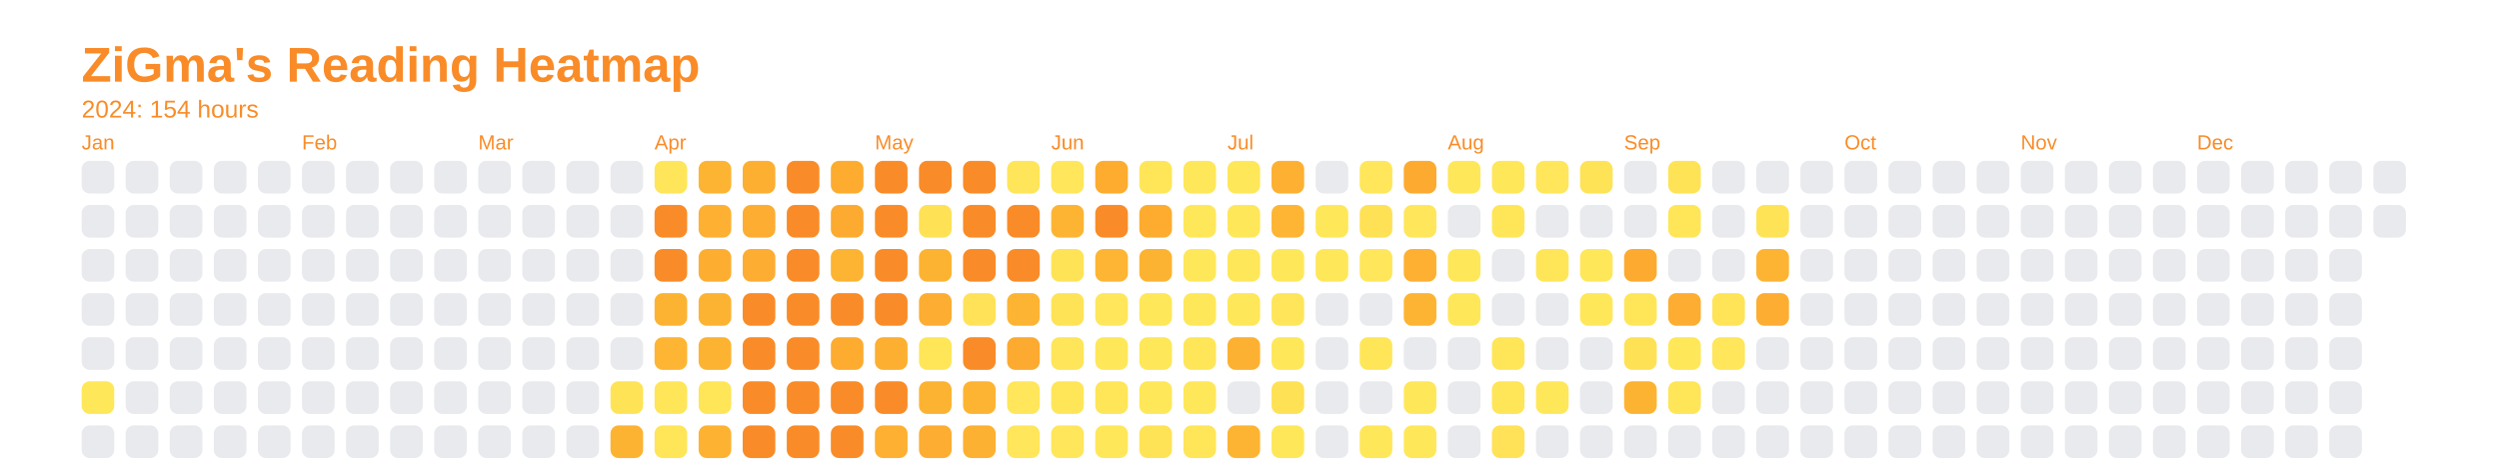
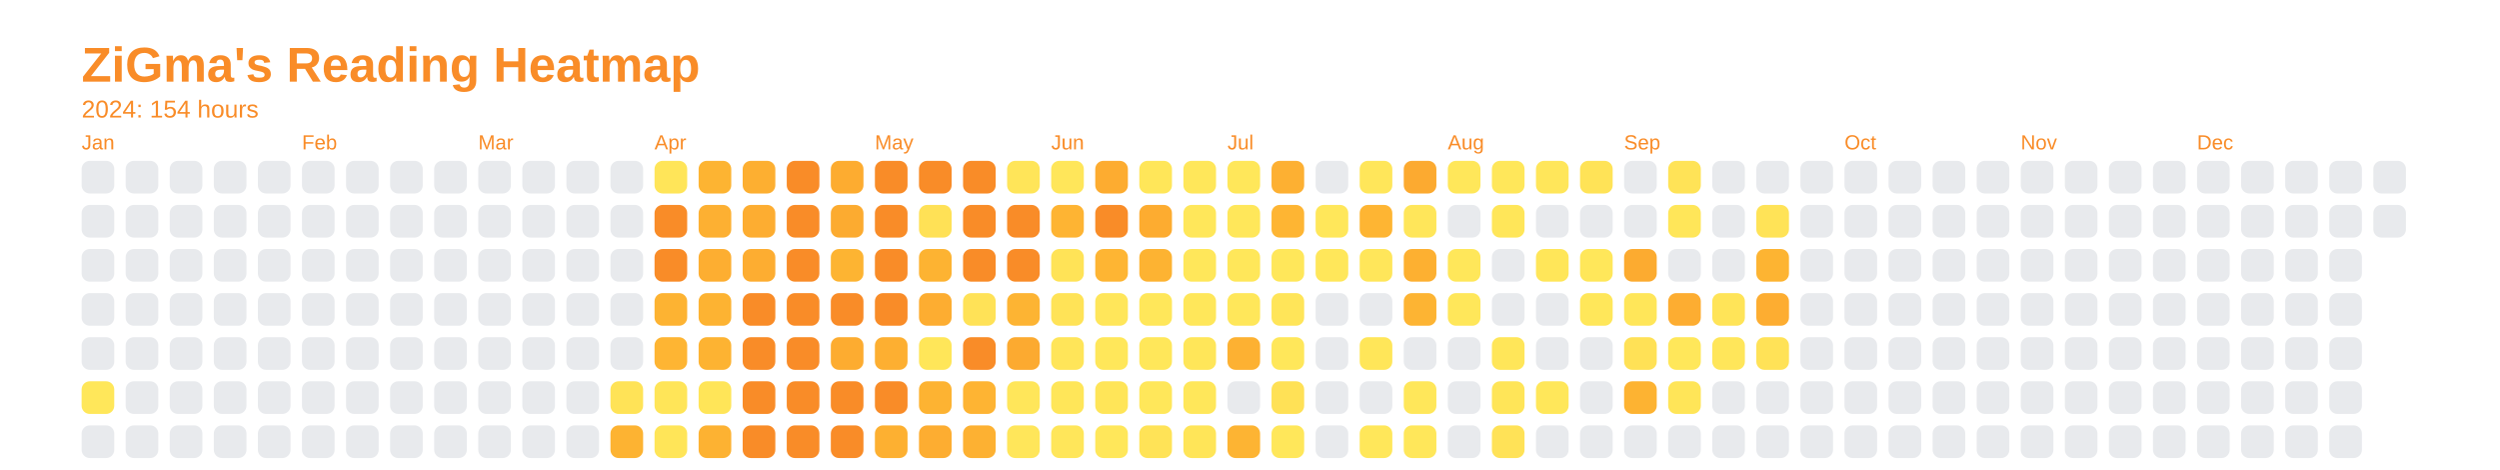
<svg xmlns="http://www.w3.org/2000/svg" baseProfile="full" height="57.5mm" version="1.1" viewBox="0,0,306.2,57.5" width="306.2mm">
  <defs />
  <rect fill="none" height="57.5" width="306.2" x="0" y="0" />
  <text fill="#f98c28" style="font-size:6px; font-family:Arial; font-weight:bold;" x="10" y="10">ZiGma's Reading Heatmap</text>
  <text fill="#f98c28" style="font-size:3px; font-family:Arial;" x="10" y="14.4">2024: 154 hours</text>
  <text fill="#f98c28" style="font-size:2.5px; font-family:Arial" x="10" y="18.3">Jan</text>
  <rect fill="#e8eaed" height="4" rx="1" ry="1" width="4" x="10" y="19.7" />
  <rect fill="#e8eaed" height="4" rx="1" ry="1" width="4" x="10" y="25.1" />
  <rect fill="#e8eaed" height="4" rx="1" ry="1" width="4" x="10" y="30.5" />
  <rect fill="#e8eaed" height="4" rx="1" ry="1" width="4" x="10" y="35.9" />
  <rect fill="#e8eaed" height="4" rx="1" ry="1" width="4" x="10" y="41.3" />
  <rect fill="#ffe75a" height="4" rx="1" ry="1" width="4" x="10" y="46.7" />
  <rect fill="#e8eaed" height="4" rx="1" ry="1" width="4" x="10" y="52.1" />
  <rect fill="#e8eaed" height="4" rx="1" ry="1" width="4" x="15.4" y="19.7" />
  <rect fill="#e8eaed" height="4" rx="1" ry="1" width="4" x="15.4" y="25.1" />
  <rect fill="#e8eaed" height="4" rx="1" ry="1" width="4" x="15.4" y="30.5" />
  <rect fill="#e8eaed" height="4" rx="1" ry="1" width="4" x="15.4" y="35.9" />
  <rect fill="#e8eaed" height="4" rx="1" ry="1" width="4" x="15.4" y="41.3" />
  <rect fill="#e8eaed" height="4" rx="1" ry="1" width="4" x="15.4" y="46.7" />
  <rect fill="#e8eaed" height="4" rx="1" ry="1" width="4" x="15.4" y="52.1" />
  <rect fill="#e8eaed" height="4" rx="1" ry="1" width="4" x="20.8" y="19.7" />
  <rect fill="#e8eaed" height="4" rx="1" ry="1" width="4" x="20.8" y="25.1" />
  <rect fill="#e8eaed" height="4" rx="1" ry="1" width="4" x="20.8" y="30.5" />
  <rect fill="#e8eaed" height="4" rx="1" ry="1" width="4" x="20.8" y="35.9" />
  <rect fill="#e8eaed" height="4" rx="1" ry="1" width="4" x="20.8" y="41.3" />
  <rect fill="#e8eaed" height="4" rx="1" ry="1" width="4" x="20.8" y="46.7" />
  <rect fill="#e8eaed" height="4" rx="1" ry="1" width="4" x="20.8" y="52.1" />
  <rect fill="#e8eaed" height="4" rx="1" ry="1" width="4" x="26.2" y="19.7" />
  <rect fill="#e8eaed" height="4" rx="1" ry="1" width="4" x="26.2" y="25.1" />
  <rect fill="#e8eaed" height="4" rx="1" ry="1" width="4" x="26.2" y="30.5" />
  <rect fill="#e8eaed" height="4" rx="1" ry="1" width="4" x="26.2" y="35.9" />
  <rect fill="#e8eaed" height="4" rx="1" ry="1" width="4" x="26.2" y="41.3" />
  <rect fill="#e8eaed" height="4" rx="1" ry="1" width="4" x="26.2" y="46.7" />
  <rect fill="#e8eaed" height="4" rx="1" ry="1" width="4" x="26.2" y="52.1" />
  <rect fill="#e8eaed" height="4" rx="1" ry="1" width="4" x="31.6" y="19.7" />
  <rect fill="#e8eaed" height="4" rx="1" ry="1" width="4" x="31.6" y="25.1" />
  <rect fill="#e8eaed" height="4" rx="1" ry="1" width="4" x="31.6" y="30.5" />
  <rect fill="#e8eaed" height="4" rx="1" ry="1" width="4" x="31.6" y="35.9" />
  <rect fill="#e8eaed" height="4" rx="1" ry="1" width="4" x="31.6" y="41.3" />
  <rect fill="#e8eaed" height="4" rx="1" ry="1" width="4" x="31.6" y="46.7" />
  <rect fill="#e8eaed" height="4" rx="1" ry="1" width="4" x="31.6" y="52.1" />
  <text fill="#f98c28" style="font-size:2.5px; font-family:Arial" x="37.0" y="18.3">Feb</text>
  <rect fill="#e8eaed" height="4" rx="1" ry="1" width="4" x="37.0" y="19.7" />
  <rect fill="#e8eaed" height="4" rx="1" ry="1" width="4" x="37.0" y="25.1" />
  <rect fill="#e8eaed" height="4" rx="1" ry="1" width="4" x="37.0" y="30.5" />
  <rect fill="#e8eaed" height="4" rx="1" ry="1" width="4" x="37.0" y="35.9" />
  <rect fill="#e8eaed" height="4" rx="1" ry="1" width="4" x="37.0" y="41.3" />
  <rect fill="#e8eaed" height="4" rx="1" ry="1" width="4" x="37.0" y="46.7" />
  <rect fill="#e8eaed" height="4" rx="1" ry="1" width="4" x="37.0" y="52.1" />
  <rect fill="#e8eaed" height="4" rx="1" ry="1" width="4" x="42.4" y="19.7" />
  <rect fill="#e8eaed" height="4" rx="1" ry="1" width="4" x="42.4" y="25.1" />
  <rect fill="#e8eaed" height="4" rx="1" ry="1" width="4" x="42.4" y="30.5" />
  <rect fill="#e8eaed" height="4" rx="1" ry="1" width="4" x="42.4" y="35.9" />
  <rect fill="#e8eaed" height="4" rx="1" ry="1" width="4" x="42.4" y="41.3" />
  <rect fill="#e8eaed" height="4" rx="1" ry="1" width="4" x="42.4" y="46.7" />
  <rect fill="#e8eaed" height="4" rx="1" ry="1" width="4" x="42.4" y="52.1" />
  <rect fill="#e8eaed" height="4" rx="1" ry="1" width="4" x="47.8" y="19.7" />
  <rect fill="#e8eaed" height="4" rx="1" ry="1" width="4" x="47.8" y="25.1" />
  <rect fill="#e8eaed" height="4" rx="1" ry="1" width="4" x="47.8" y="30.5" />
  <rect fill="#e8eaed" height="4" rx="1" ry="1" width="4" x="47.8" y="35.9" />
  <rect fill="#e8eaed" height="4" rx="1" ry="1" width="4" x="47.8" y="41.3" />
  <rect fill="#e8eaed" height="4" rx="1" ry="1" width="4" x="47.8" y="46.7" />
  <rect fill="#e8eaed" height="4" rx="1" ry="1" width="4" x="47.8" y="52.1" />
  <rect fill="#e8eaed" height="4" rx="1" ry="1" width="4" x="53.2" y="19.7" />
  <rect fill="#e8eaed" height="4" rx="1" ry="1" width="4" x="53.2" y="25.1" />
  <rect fill="#e8eaed" height="4" rx="1" ry="1" width="4" x="53.2" y="30.5" />
  <rect fill="#e8eaed" height="4" rx="1" ry="1" width="4" x="53.2" y="35.9" />
  <rect fill="#e8eaed" height="4" rx="1" ry="1" width="4" x="53.2" y="41.3" />
  <rect fill="#e8eaed" height="4" rx="1" ry="1" width="4" x="53.2" y="46.7" />
  <rect fill="#e8eaed" height="4" rx="1" ry="1" width="4" x="53.2" y="52.1" />
  <text fill="#f98c28" style="font-size:2.5px; font-family:Arial" x="58.6" y="18.3">Mar</text>
  <rect fill="#e8eaed" height="4" rx="1" ry="1" width="4" x="58.6" y="19.7" />
  <rect fill="#e8eaed" height="4" rx="1" ry="1" width="4" x="58.6" y="25.1" />
  <rect fill="#e8eaed" height="4" rx="1" ry="1" width="4" x="58.6" y="30.5" />
  <rect fill="#e8eaed" height="4" rx="1" ry="1" width="4" x="58.6" y="35.9" />
  <rect fill="#e8eaed" height="4" rx="1" ry="1" width="4" x="58.6" y="41.3" />
  <rect fill="#e8eaed" height="4" rx="1" ry="1" width="4" x="58.6" y="46.7" />
  <rect fill="#e8eaed" height="4" rx="1" ry="1" width="4" x="58.6" y="52.1" />
  <rect fill="#e8eaed" height="4" rx="1" ry="1" width="4" x="64" y="19.7" />
  <rect fill="#e8eaed" height="4" rx="1" ry="1" width="4" x="64" y="25.1" />
  <rect fill="#e8eaed" height="4" rx="1" ry="1" width="4" x="64" y="30.5" />
  <rect fill="#e8eaed" height="4" rx="1" ry="1" width="4" x="64" y="35.9" />
  <rect fill="#e8eaed" height="4" rx="1" ry="1" width="4" x="64" y="41.3" />
  <rect fill="#e8eaed" height="4" rx="1" ry="1" width="4" x="64" y="46.7" />
  <rect fill="#e8eaed" height="4" rx="1" ry="1" width="4" x="64" y="52.1" />
  <rect fill="#e8eaed" height="4" rx="1" ry="1" width="4" x="69.4" y="19.7" />
  <rect fill="#e8eaed" height="4" rx="1" ry="1" width="4" x="69.4" y="25.1" />
  <rect fill="#e8eaed" height="4" rx="1" ry="1" width="4" x="69.4" y="30.5" />
  <rect fill="#e8eaed" height="4" rx="1" ry="1" width="4" x="69.4" y="35.9" />
  <rect fill="#e8eaed" height="4" rx="1" ry="1" width="4" x="69.4" y="41.3" />
  <rect fill="#e8eaed" height="4" rx="1" ry="1" width="4" x="69.4" y="46.7" />
  <rect fill="#e8eaed" height="4" rx="1" ry="1" width="4" x="69.4" y="52.1" />
  <rect fill="#e8eaed" height="4" rx="1" ry="1" width="4" x="74.8" y="19.7" />
  <rect fill="#e8eaed" height="4" rx="1" ry="1" width="4" x="74.8" y="25.1" />
  <rect fill="#e8eaed" height="4" rx="1" ry="1" width="4" x="74.8" y="30.5" />
  <rect fill="#e8eaed" height="4" rx="1" ry="1" width="4" x="74.8" y="35.9" />
  <rect fill="#e8eaed" height="4" rx="1" ry="1" width="4" x="74.8" y="41.3" />
  <rect fill="#ffe357" height="4" rx="1" ry="1" width="4" x="74.8" y="46.7" />
  <rect fill="#fdb332" height="4" rx="1" ry="1" width="4" x="74.8" y="52.1" />
  <text fill="#f98c28" style="font-size:2.5px; font-family:Arial" x="80.2" y="18.3">Apr</text>
  <rect fill="#ffe559" height="4" rx="1" ry="1" width="4" x="80.2" y="19.7" />
  <rect fill="#f98c28" height="4" rx="1" ry="1" width="4" x="80.2" y="25.1" />
  <rect fill="#f98c28" height="4" rx="1" ry="1" width="4" x="80.2" y="30.5" />
  <rect fill="#fdb332" height="4" rx="1" ry="1" width="4" x="80.2" y="35.9" />
  <rect fill="#feb533" height="4" rx="1" ry="1" width="4" x="80.2" y="41.3" />
  <rect fill="#ffe558" height="4" rx="1" ry="1" width="4" x="80.2" y="46.7" />
  <rect fill="#ffe558" height="4" rx="1" ry="1" width="4" x="80.2" y="52.1" />
  <rect fill="#fdb432" height="4" rx="1" ry="1" width="4" x="85.6" y="19.7" />
  <rect fill="#fdb032" height="4" rx="1" ry="1" width="4" x="85.6" y="25.1" />
  <rect fill="#fdae31" height="4" rx="1" ry="1" width="4" x="85.6" y="30.5" />
  <rect fill="#fdb332" height="4" rx="1" ry="1" width="4" x="85.6" y="35.9" />
  <rect fill="#fdb332" height="4" rx="1" ry="1" width="4" x="85.6" y="41.3" />
  <rect fill="#ffe558" height="4" rx="1" ry="1" width="4" x="85.6" y="46.7" />
  <rect fill="#fdb232" height="4" rx="1" ry="1" width="4" x="85.6" y="52.1" />
  <rect fill="#fdaf31" height="4" rx="1" ry="1" width="4" x="91" y="19.7" />
  <rect fill="#fdad31" height="4" rx="1" ry="1" width="4" x="91" y="25.1" />
  <rect fill="#fdad31" height="4" rx="1" ry="1" width="4" x="91" y="30.5" />
  <rect fill="#f98c28" height="4" rx="1" ry="1" width="4" x="91" y="35.9" />
  <rect fill="#f98c28" height="4" rx="1" ry="1" width="4" x="91" y="41.3" />
  <rect fill="#f98c28" height="4" rx="1" ry="1" width="4" x="91" y="46.7" />
  <rect fill="#f98c28" height="4" rx="1" ry="1" width="4" x="91" y="52.1" />
  <rect fill="#f98c28" height="4" rx="1" ry="1" width="4" x="96.4" y="19.7" />
  <rect fill="#f98c28" height="4" rx="1" ry="1" width="4" x="96.4" y="25.1" />
  <rect fill="#f98c28" height="4" rx="1" ry="1" width="4" x="96.4" y="30.5" />
  <rect fill="#f98c28" height="4" rx="1" ry="1" width="4" x="96.4" y="35.9" />
  <rect fill="#f98c28" height="4" rx="1" ry="1" width="4" x="96.4" y="41.3" />
  <rect fill="#f98c28" height="4" rx="1" ry="1" width="4" x="96.4" y="46.7" />
  <rect fill="#f98c28" height="4" rx="1" ry="1" width="4" x="96.4" y="52.1" />
  <rect fill="#fdac30" height="4" rx="1" ry="1" width="4" x="101.8" y="19.7" />
  <rect fill="#fcab30" height="4" rx="1" ry="1" width="4" x="101.8" y="25.1" />
  <rect fill="#fdb432" height="4" rx="1" ry="1" width="4" x="101.8" y="30.5" />
  <rect fill="#f98c28" height="4" rx="1" ry="1" width="4" x="101.8" y="35.9" />
  <rect fill="#fdac30" height="4" rx="1" ry="1" width="4" x="101.8" y="41.3" />
  <rect fill="#f98c28" height="4" rx="1" ry="1" width="4" x="101.8" y="46.7" />
  <rect fill="#f98c28" height="4" rx="1" ry="1" width="4" x="101.8" y="52.1" />
  <text fill="#f98c28" style="font-size:2.5px; font-family:Arial" x="107.2" y="18.3">May</text>
  <rect fill="#f98c28" height="4" rx="1" ry="1" width="4" x="107.2" y="19.7" />
  <rect fill="#f98c28" height="4" rx="1" ry="1" width="4" x="107.2" y="25.1" />
  <rect fill="#f98c28" height="4" rx="1" ry="1" width="4" x="107.2" y="30.5" />
  <rect fill="#f98c28" height="4" rx="1" ry="1" width="4" x="107.2" y="35.9" />
  <rect fill="#fdaf31" height="4" rx="1" ry="1" width="4" x="107.2" y="41.3" />
  <rect fill="#f98c28" height="4" rx="1" ry="1" width="4" x="107.2" y="46.7" />
  <rect fill="#fdb031" height="4" rx="1" ry="1" width="4" x="107.2" y="52.1" />
  <rect fill="#f98c28" height="4" rx="1" ry="1" width="4" x="112.6" y="19.7" />
  <rect fill="#ffe156" height="4" rx="1" ry="1" width="4" x="112.6" y="25.1" />
  <rect fill="#fdb332" height="4" rx="1" ry="1" width="4" x="112.6" y="30.5" />
  <rect fill="#fdad31" height="4" rx="1" ry="1" width="4" x="112.6" y="35.9" />
  <rect fill="#ffe659" height="4" rx="1" ry="1" width="4" x="112.6" y="41.3" />
  <rect fill="#fdb332" height="4" rx="1" ry="1" width="4" x="112.6" y="46.7" />
  <rect fill="#fdad31" height="4" rx="1" ry="1" width="4" x="112.6" y="52.1" />
  <rect fill="#f98c28" height="4" rx="1" ry="1" width="4" x="118" y="19.7" />
  <rect fill="#f98c28" height="4" rx="1" ry="1" width="4" x="118" y="25.1" />
  <rect fill="#f98c28" height="4" rx="1" ry="1" width="4" x="118" y="30.5" />
  <rect fill="#ffe257" height="4" rx="1" ry="1" width="4" x="118" y="35.9" />
  <rect fill="#f98c28" height="4" rx="1" ry="1" width="4" x="118" y="41.3" />
  <rect fill="#feb433" height="4" rx="1" ry="1" width="4" x="118" y="46.7" />
  <rect fill="#fdb132" height="4" rx="1" ry="1" width="4" x="118" y="52.1" />
  <rect fill="#ffe559" height="4" rx="1" ry="1" width="4" x="123.4" y="19.7" />
  <rect fill="#f98c28" height="4" rx="1" ry="1" width="4" x="123.4" y="25.1" />
  <rect fill="#f98c28" height="4" rx="1" ry="1" width="4" x="123.4" y="30.5" />
  <rect fill="#fdb433" height="4" rx="1" ry="1" width="4" x="123.4" y="35.9" />
  <rect fill="#fcaa30" height="4" rx="1" ry="1" width="4" x="123.4" y="41.3" />
  <rect fill="#ffe65a" height="4" rx="1" ry="1" width="4" x="123.4" y="46.7" />
  <rect fill="#ffe65a" height="4" rx="1" ry="1" width="4" x="123.4" y="52.1" />
  <text fill="#f98c28" style="font-size:2.5px; font-family:Arial" x="128.8" y="18.3">Jun</text>
  <rect fill="#ffe65a" height="4" rx="1" ry="1" width="4" x="128.8" y="19.7" />
  <rect fill="#feb433" height="4" rx="1" ry="1" width="4" x="128.8" y="25.1" />
  <rect fill="#ffe357" height="4" rx="1" ry="1" width="4" x="128.8" y="30.5" />
  <rect fill="#ffe357" height="4" rx="1" ry="1" width="4" x="128.8" y="35.9" />
  <rect fill="#ffe559" height="4" rx="1" ry="1" width="4" x="128.8" y="41.3" />
  <rect fill="#ffe659" height="4" rx="1" ry="1" width="4" x="128.8" y="46.7" />
  <rect fill="#ffe65a" height="4" rx="1" ry="1" width="4" x="128.8" y="52.1" />
  <rect fill="#fdac30" height="4" rx="1" ry="1" width="4" x="134.2" y="19.7" />
  <rect fill="#f98c28" height="4" rx="1" ry="1" width="4" x="134.2" y="25.1" />
  <rect fill="#feb533" height="4" rx="1" ry="1" width="4" x="134.2" y="30.5" />
  <rect fill="#ffe65a" height="4" rx="1" ry="1" width="4" x="134.2" y="35.9" />
  <rect fill="#ffe75a" height="4" rx="1" ry="1" width="4" x="134.2" y="41.3" />
  <rect fill="#ffe558" height="4" rx="1" ry="1" width="4" x="134.2" y="46.7" />
  <rect fill="#ffe75a" height="4" rx="1" ry="1" width="4" x="134.2" y="52.1" />
  <rect fill="#ffe659" height="4" rx="1" ry="1" width="4" x="139.6" y="19.7" />
  <rect fill="#fdac30" height="4" rx="1" ry="1" width="4" x="139.6" y="25.1" />
  <rect fill="#fdb332" height="4" rx="1" ry="1" width="4" x="139.6" y="30.5" />
  <rect fill="#ffe75a" height="4" rx="1" ry="1" width="4" x="139.6" y="35.9" />
  <rect fill="#ffe75a" height="4" rx="1" ry="1" width="4" x="139.6" y="41.3" />
  <rect fill="#ffe75a" height="4" rx="1" ry="1" width="4" x="139.6" y="46.7" />
  <rect fill="#ffe357" height="4" rx="1" ry="1" width="4" x="139.6" y="52.1" />
  <rect fill="#ffe75a" height="4" rx="1" ry="1" width="4" x="145" y="19.7" />
  <rect fill="#ffe75a" height="4" rx="1" ry="1" width="4" x="145" y="25.1" />
  <rect fill="#ffe75a" height="4" rx="1" ry="1" width="4" x="145" y="30.5" />
  <rect fill="#ffe75a" height="4" rx="1" ry="1" width="4" x="145" y="35.9" />
  <rect fill="#ffe659" height="4" rx="1" ry="1" width="4" x="145" y="41.3" />
  <rect fill="#ffe75a" height="4" rx="1" ry="1" width="4" x="145" y="46.7" />
  <rect fill="#ffe558" height="4" rx="1" ry="1" width="4" x="145" y="52.1" />
  <text fill="#f98c28" style="font-size:2.5px; font-family:Arial" x="150.4" y="18.3">Jul</text>
  <rect fill="#ffe75a" height="4" rx="1" ry="1" width="4" x="150.4" y="19.7" />
  <rect fill="#ffe75a" height="4" rx="1" ry="1" width="4" x="150.4" y="25.1" />
  <rect fill="#ffe75a" height="4" rx="1" ry="1" width="4" x="150.4" y="30.5" />
  <rect fill="#ffe75a" height="4" rx="1" ry="1" width="4" x="150.4" y="35.9" />
  <rect fill="#fdb132" height="4" rx="1" ry="1" width="4" x="150.4" y="41.3" />
  <rect fill="#e8eaed" height="4" rx="1" ry="1" width="4" x="150.4" y="46.7" />
  <rect fill="#fdb433" height="4" rx="1" ry="1" width="4" x="150.4" y="52.1" />
  <rect fill="#fdb032" height="4" rx="1" ry="1" width="4" x="155.8" y="19.7" />
  <rect fill="#feb533" height="4" rx="1" ry="1" width="4" x="155.8" y="25.1" />
  <rect fill="#ffe75a" height="4" rx="1" ry="1" width="4" x="155.8" y="30.5" />
  <rect fill="#ffe559" height="4" rx="1" ry="1" width="4" x="155.8" y="35.9" />
  <rect fill="#ffe75a" height="4" rx="1" ry="1" width="4" x="155.8" y="41.3" />
  <rect fill="#ffe156" height="4" rx="1" ry="1" width="4" x="155.8" y="46.7" />
  <rect fill="#ffe75a" height="4" rx="1" ry="1" width="4" x="155.8" y="52.1" />
  <rect fill="#e8eaed" height="4" rx="1" ry="1" width="4" x="161.2" y="19.7" />
  <rect fill="#ffe75a" height="4" rx="1" ry="1" width="4" x="161.2" y="25.1" />
  <rect fill="#ffe75a" height="4" rx="1" ry="1" width="4" x="161.2" y="30.5" />
  <rect fill="#e8eaed" height="4" rx="1" ry="1" width="4" x="161.2" y="35.9" />
  <rect fill="#e8eaed" height="4" rx="1" ry="1" width="4" x="161.2" y="41.3" />
  <rect fill="#e8eaed" height="4" rx="1" ry="1" width="4" x="161.2" y="46.7" />
  <rect fill="#e8eaed" height="4" rx="1" ry="1" width="4" x="161.2" y="52.1" />
  <rect fill="#ffe65a" height="4" rx="1" ry="1" width="4" x="166.6" y="19.7" />
-   <rect fill="#ffe156" height="4" rx="1" ry="1" width="4" x="166.6" y="25.1" />
+   <rect fill="#feb533" height="4" rx="1" ry="1" width="4" x="166.6" y="25.1" />
  <rect fill="#ffe65a" height="4" rx="1" ry="1" width="4" x="166.6" y="30.5" />
  <rect fill="#e8eaed" height="4" rx="1" ry="1" width="4" x="166.6" y="35.9" />
  <rect fill="#ffe659" height="4" rx="1" ry="1" width="4" x="166.6" y="41.3" />
  <rect fill="#e8eaed" height="4" rx="1" ry="1" width="4" x="166.6" y="46.7" />
  <rect fill="#ffe75a" height="4" rx="1" ry="1" width="4" x="166.6" y="52.1" />
  <rect fill="#fcaa30" height="4" rx="1" ry="1" width="4" x="172" y="19.7" />
  <rect fill="#ffe65a" height="4" rx="1" ry="1" width="4" x="172" y="25.1" />
  <rect fill="#fdb031" height="4" rx="1" ry="1" width="4" x="172" y="30.5" />
  <rect fill="#fdb433" height="4" rx="1" ry="1" width="4" x="172" y="35.9" />
  <rect fill="#e8eaed" height="4" rx="1" ry="1" width="4" x="172" y="41.3" />
  <rect fill="#ffe75a" height="4" rx="1" ry="1" width="4" x="172" y="46.7" />
  <rect fill="#ffe75a" height="4" rx="1" ry="1" width="4" x="172" y="52.1" />
  <text fill="#f98c28" style="font-size:2.5px; font-family:Arial" x="177.4" y="18.3">Aug</text>
  <rect fill="#ffe75a" height="4" rx="1" ry="1" width="4" x="177.4" y="19.7" />
  <rect fill="#e8eaed" height="4" rx="1" ry="1" width="4" x="177.4" y="25.1" />
  <rect fill="#ffe75a" height="4" rx="1" ry="1" width="4" x="177.4" y="30.5" />
  <rect fill="#ffe75a" height="4" rx="1" ry="1" width="4" x="177.4" y="35.9" />
  <rect fill="#e8eaed" height="4" rx="1" ry="1" width="4" x="177.4" y="41.3" />
  <rect fill="#e8eaed" height="4" rx="1" ry="1" width="4" x="177.4" y="46.7" />
  <rect fill="#e8eaed" height="4" rx="1" ry="1" width="4" x="177.4" y="52.1" />
  <rect fill="#ffe75a" height="4" rx="1" ry="1" width="4" x="182.8" y="19.7" />
  <rect fill="#ffe659" height="4" rx="1" ry="1" width="4" x="182.8" y="25.1" />
  <rect fill="#e8eaed" height="4" rx="1" ry="1" width="4" x="182.8" y="30.5" />
  <rect fill="#e8eaed" height="4" rx="1" ry="1" width="4" x="182.8" y="35.9" />
  <rect fill="#ffe659" height="4" rx="1" ry="1" width="4" x="182.8" y="41.3" />
  <rect fill="#ffe558" height="4" rx="1" ry="1" width="4" x="182.8" y="46.7" />
  <rect fill="#ffe257" height="4" rx="1" ry="1" width="4" x="182.8" y="52.1" />
  <rect fill="#ffe65a" height="4" rx="1" ry="1" width="4" x="188.2" y="19.7" />
  <rect fill="#e8eaed" height="4" rx="1" ry="1" width="4" x="188.2" y="25.1" />
  <rect fill="#ffe659" height="4" rx="1" ry="1" width="4" x="188.2" y="30.5" />
  <rect fill="#e8eaed" height="4" rx="1" ry="1" width="4" x="188.2" y="35.9" />
  <rect fill="#e8eaed" height="4" rx="1" ry="1" width="4" x="188.2" y="41.3" />
  <rect fill="#ffe75a" height="4" rx="1" ry="1" width="4" x="188.2" y="46.7" />
  <rect fill="#e8eaed" height="4" rx="1" ry="1" width="4" x="188.2" y="52.1" />
  <rect fill="#ffe357" height="4" rx="1" ry="1" width="4" x="193.6" y="19.7" />
  <rect fill="#e8eaed" height="4" rx="1" ry="1" width="4" x="193.6" y="25.1" />
  <rect fill="#ffe75a" height="4" rx="1" ry="1" width="4" x="193.6" y="30.5" />
  <rect fill="#ffe75a" height="4" rx="1" ry="1" width="4" x="193.6" y="35.9" />
  <rect fill="#e8eaed" height="4" rx="1" ry="1" width="4" x="193.6" y="41.3" />
  <rect fill="#e8eaed" height="4" rx="1" ry="1" width="4" x="193.6" y="46.7" />
  <rect fill="#e8eaed" height="4" rx="1" ry="1" width="4" x="193.6" y="52.1" />
  <text fill="#f98c28" style="font-size:2.5px; font-family:Arial" x="199" y="18.3">Sep</text>
  <rect fill="#e8eaed" height="4" rx="1" ry="1" width="4" x="199" y="19.7" />
  <rect fill="#e8eaed" height="4" rx="1" ry="1" width="4" x="199" y="25.1" />
  <rect fill="#fcab30" height="4" rx="1" ry="1" width="4" x="199" y="30.5" />
  <rect fill="#ffe659" height="4" rx="1" ry="1" width="4" x="199" y="35.9" />
  <rect fill="#ffe156" height="4" rx="1" ry="1" width="4" x="199" y="41.3" />
  <rect fill="#fdb332" height="4" rx="1" ry="1" width="4" x="199" y="46.7" />
  <rect fill="#e8eaed" height="4" rx="1" ry="1" width="4" x="199" y="52.1" />
  <rect fill="#ffe357" height="4" rx="1" ry="1" width="4" x="204.4" y="19.7" />
  <rect fill="#ffe659" height="4" rx="1" ry="1" width="4" x="204.4" y="25.1" />
  <rect fill="#e8eaed" height="4" rx="1" ry="1" width="4" x="204.4" y="30.5" />
  <rect fill="#fdad31" height="4" rx="1" ry="1" width="4" x="204.4" y="35.9" />
  <rect fill="#ffe75a" height="4" rx="1" ry="1" width="4" x="204.4" y="41.3" />
  <rect fill="#ffe558" height="4" rx="1" ry="1" width="4" x="204.4" y="46.7" />
  <rect fill="#e8eaed" height="4" rx="1" ry="1" width="4" x="204.4" y="52.1" />
  <rect fill="#e8eaed" height="4" rx="1" ry="1" width="4" x="209.8" y="19.7" />
  <rect fill="#e8eaed" height="4" rx="1" ry="1" width="4" x="209.8" y="25.1" />
  <rect fill="#e8eaed" height="4" rx="1" ry="1" width="4" x="209.8" y="30.5" />
  <rect fill="#ffe458" height="4" rx="1" ry="1" width="4" x="209.8" y="35.9" />
  <rect fill="#ffe65a" height="4" rx="1" ry="1" width="4" x="209.8" y="41.3" />
  <rect fill="#e8eaed" height="4" rx="1" ry="1" width="4" x="209.8" y="46.7" />
  <rect fill="#e8eaed" height="4" rx="1" ry="1" width="4" x="209.8" y="52.1" />
  <rect fill="#e8eaed" height="4" rx="1" ry="1" width="4" x="215.2" y="19.7" />
  <rect fill="#ffe357" height="4" rx="1" ry="1" width="4" x="215.2" y="25.1" />
  <rect fill="#fdb432" height="4" rx="1" ry="1" width="4" x="215.2" y="30.5" />
  <rect fill="#fdad31" height="4" rx="1" ry="1" width="4" x="215.2" y="35.9" />
-   <rect fill="#e8eaed" height="4" rx="1" ry="1" width="4" x="215.2" y="41.3" />
+   <rect fill="#ffe257" height="4" rx="1" ry="1" width="4" x="215.2" y="41.3" />
  <rect fill="#e8eaed" height="4" rx="1" ry="1" width="4" x="215.2" y="46.7" />
  <rect fill="#e8eaed" height="4" rx="1" ry="1" width="4" x="215.2" y="52.1" />
  <rect fill="#e8eaed" height="4" rx="1" ry="1" width="4" x="220.6" y="19.7" />
  <rect fill="#e8eaed" height="4" rx="1" ry="1" width="4" x="220.6" y="25.1" />
  <rect fill="#e8eaed" height="4" rx="1" ry="1" width="4" x="220.6" y="30.5" />
  <rect fill="#e8eaed" height="4" rx="1" ry="1" width="4" x="220.6" y="35.9" />
  <rect fill="#e8eaed" height="4" rx="1" ry="1" width="4" x="220.6" y="41.3" />
  <rect fill="#e8eaed" height="4" rx="1" ry="1" width="4" x="220.6" y="46.7" />
  <rect fill="#e8eaed" height="4" rx="1" ry="1" width="4" x="220.6" y="52.1" />
  <text fill="#f98c28" style="font-size:2.5px; font-family:Arial" x="226" y="18.3">Oct</text>
  <rect fill="#e8eaed" height="4" rx="1" ry="1" width="4" x="226" y="19.7" />
  <rect fill="#e8eaed" height="4" rx="1" ry="1" width="4" x="226" y="25.1" />
  <rect fill="#e8eaed" height="4" rx="1" ry="1" width="4" x="226" y="30.5" />
  <rect fill="#e8eaed" height="4" rx="1" ry="1" width="4" x="226" y="35.9" />
  <rect fill="#e8eaed" height="4" rx="1" ry="1" width="4" x="226" y="41.3" />
  <rect fill="#e8eaed" height="4" rx="1" ry="1" width="4" x="226" y="46.7" />
  <rect fill="#e8eaed" height="4" rx="1" ry="1" width="4" x="226" y="52.1" />
  <rect fill="#e8eaed" height="4" rx="1" ry="1" width="4" x="231.4" y="19.7" />
  <rect fill="#e8eaed" height="4" rx="1" ry="1" width="4" x="231.4" y="25.1" />
  <rect fill="#e8eaed" height="4" rx="1" ry="1" width="4" x="231.4" y="30.5" />
  <rect fill="#e8eaed" height="4" rx="1" ry="1" width="4" x="231.4" y="35.9" />
  <rect fill="#e8eaed" height="4" rx="1" ry="1" width="4" x="231.4" y="41.3" />
  <rect fill="#e8eaed" height="4" rx="1" ry="1" width="4" x="231.4" y="46.7" />
  <rect fill="#e8eaed" height="4" rx="1" ry="1" width="4" x="231.4" y="52.1" />
  <rect fill="#e8eaed" height="4" rx="1" ry="1" width="4" x="236.8" y="19.7" />
  <rect fill="#e8eaed" height="4" rx="1" ry="1" width="4" x="236.8" y="25.1" />
  <rect fill="#e8eaed" height="4" rx="1" ry="1" width="4" x="236.8" y="30.5" />
  <rect fill="#e8eaed" height="4" rx="1" ry="1" width="4" x="236.8" y="35.9" />
  <rect fill="#e8eaed" height="4" rx="1" ry="1" width="4" x="236.8" y="41.3" />
  <rect fill="#e8eaed" height="4" rx="1" ry="1" width="4" x="236.8" y="46.7" />
  <rect fill="#e8eaed" height="4" rx="1" ry="1" width="4" x="236.8" y="52.1" />
  <rect fill="#e8eaed" height="4" rx="1" ry="1" width="4" x="242.2" y="19.7" />
  <rect fill="#e8eaed" height="4" rx="1" ry="1" width="4" x="242.2" y="25.1" />
  <rect fill="#e8eaed" height="4" rx="1" ry="1" width="4" x="242.2" y="30.5" />
  <rect fill="#e8eaed" height="4" rx="1" ry="1" width="4" x="242.2" y="35.9" />
  <rect fill="#e8eaed" height="4" rx="1" ry="1" width="4" x="242.2" y="41.3" />
  <rect fill="#e8eaed" height="4" rx="1" ry="1" width="4" x="242.2" y="46.7" />
  <rect fill="#e8eaed" height="4" rx="1" ry="1" width="4" x="242.2" y="52.1" />
  <text fill="#f98c28" style="font-size:2.5px; font-family:Arial" x="247.6" y="18.3">Nov</text>
  <rect fill="#e8eaed" height="4" rx="1" ry="1" width="4" x="247.6" y="19.7" />
  <rect fill="#e8eaed" height="4" rx="1" ry="1" width="4" x="247.6" y="25.1" />
  <rect fill="#e8eaed" height="4" rx="1" ry="1" width="4" x="247.6" y="30.5" />
  <rect fill="#e8eaed" height="4" rx="1" ry="1" width="4" x="247.6" y="35.9" />
  <rect fill="#e8eaed" height="4" rx="1" ry="1" width="4" x="247.6" y="41.3" />
  <rect fill="#e8eaed" height="4" rx="1" ry="1" width="4" x="247.6" y="46.7" />
  <rect fill="#e8eaed" height="4" rx="1" ry="1" width="4" x="247.6" y="52.1" />
  <rect fill="#e8eaed" height="4" rx="1" ry="1" width="4" x="253" y="19.7" />
  <rect fill="#e8eaed" height="4" rx="1" ry="1" width="4" x="253" y="25.1" />
  <rect fill="#e8eaed" height="4" rx="1" ry="1" width="4" x="253" y="30.5" />
  <rect fill="#e8eaed" height="4" rx="1" ry="1" width="4" x="253" y="35.9" />
  <rect fill="#e8eaed" height="4" rx="1" ry="1" width="4" x="253" y="41.3" />
  <rect fill="#e8eaed" height="4" rx="1" ry="1" width="4" x="253" y="46.7" />
  <rect fill="#e8eaed" height="4" rx="1" ry="1" width="4" x="253" y="52.1" />
  <rect fill="#e8eaed" height="4" rx="1" ry="1" width="4" x="258.4" y="19.7" />
  <rect fill="#e8eaed" height="4" rx="1" ry="1" width="4" x="258.4" y="25.1" />
  <rect fill="#e8eaed" height="4" rx="1" ry="1" width="4" x="258.4" y="30.5" />
  <rect fill="#e8eaed" height="4" rx="1" ry="1" width="4" x="258.4" y="35.9" />
  <rect fill="#e8eaed" height="4" rx="1" ry="1" width="4" x="258.4" y="41.3" />
  <rect fill="#e8eaed" height="4" rx="1" ry="1" width="4" x="258.4" y="46.7" />
  <rect fill="#e8eaed" height="4" rx="1" ry="1" width="4" x="258.4" y="52.1" />
  <rect fill="#e8eaed" height="4" rx="1" ry="1" width="4" x="263.8" y="19.7" />
  <rect fill="#e8eaed" height="4" rx="1" ry="1" width="4" x="263.8" y="25.1" />
  <rect fill="#e8eaed" height="4" rx="1" ry="1" width="4" x="263.8" y="30.5" />
  <rect fill="#e8eaed" height="4" rx="1" ry="1" width="4" x="263.8" y="35.9" />
  <rect fill="#e8eaed" height="4" rx="1" ry="1" width="4" x="263.8" y="41.3" />
  <rect fill="#e8eaed" height="4" rx="1" ry="1" width="4" x="263.8" y="46.7" />
  <rect fill="#e8eaed" height="4" rx="1" ry="1" width="4" x="263.8" y="52.1" />
  <text fill="#f98c28" style="font-size:2.5px; font-family:Arial" x="269.2" y="18.3">Dec</text>
  <rect fill="#e8eaed" height="4" rx="1" ry="1" width="4" x="269.2" y="19.7" />
  <rect fill="#e8eaed" height="4" rx="1" ry="1" width="4" x="269.2" y="25.1" />
  <rect fill="#e8eaed" height="4" rx="1" ry="1" width="4" x="269.2" y="30.5" />
  <rect fill="#e8eaed" height="4" rx="1" ry="1" width="4" x="269.2" y="35.9" />
  <rect fill="#e8eaed" height="4" rx="1" ry="1" width="4" x="269.2" y="41.3" />
  <rect fill="#e8eaed" height="4" rx="1" ry="1" width="4" x="269.2" y="46.7" />
  <rect fill="#e8eaed" height="4" rx="1" ry="1" width="4" x="269.2" y="52.1" />
  <rect fill="#e8eaed" height="4" rx="1" ry="1" width="4" x="274.6" y="19.7" />
  <rect fill="#e8eaed" height="4" rx="1" ry="1" width="4" x="274.6" y="25.1" />
  <rect fill="#e8eaed" height="4" rx="1" ry="1" width="4" x="274.6" y="30.5" />
  <rect fill="#e8eaed" height="4" rx="1" ry="1" width="4" x="274.6" y="35.9" />
  <rect fill="#e8eaed" height="4" rx="1" ry="1" width="4" x="274.6" y="41.3" />
  <rect fill="#e8eaed" height="4" rx="1" ry="1" width="4" x="274.6" y="46.7" />
  <rect fill="#e8eaed" height="4" rx="1" ry="1" width="4" x="274.6" y="52.1" />
  <rect fill="#e8eaed" height="4" rx="1" ry="1" width="4" x="280" y="19.7" />
  <rect fill="#e8eaed" height="4" rx="1" ry="1" width="4" x="280" y="25.1" />
  <rect fill="#e8eaed" height="4" rx="1" ry="1" width="4" x="280" y="30.5" />
  <rect fill="#e8eaed" height="4" rx="1" ry="1" width="4" x="280" y="35.9" />
  <rect fill="#e8eaed" height="4" rx="1" ry="1" width="4" x="280" y="41.3" />
  <rect fill="#e8eaed" height="4" rx="1" ry="1" width="4" x="280" y="46.7" />
  <rect fill="#e8eaed" height="4" rx="1" ry="1" width="4" x="280" y="52.1" />
  <rect fill="#e8eaed" height="4" rx="1" ry="1" width="4" x="285.4" y="19.7" />
  <rect fill="#e8eaed" height="4" rx="1" ry="1" width="4" x="285.4" y="25.1" />
  <rect fill="#e8eaed" height="4" rx="1" ry="1" width="4" x="285.4" y="30.5" />
  <rect fill="#e8eaed" height="4" rx="1" ry="1" width="4" x="285.4" y="35.9" />
  <rect fill="#e8eaed" height="4" rx="1" ry="1" width="4" x="285.4" y="41.3" />
  <rect fill="#e8eaed" height="4" rx="1" ry="1" width="4" x="285.4" y="46.7" />
  <rect fill="#e8eaed" height="4" rx="1" ry="1" width="4" x="285.4" y="52.1" />
  <rect fill="#e8eaed" height="4" rx="1" ry="1" width="4" x="290.8" y="19.7" />
  <rect fill="#e8eaed" height="4" rx="1" ry="1" width="4" x="290.8" y="25.1" />
</svg>
